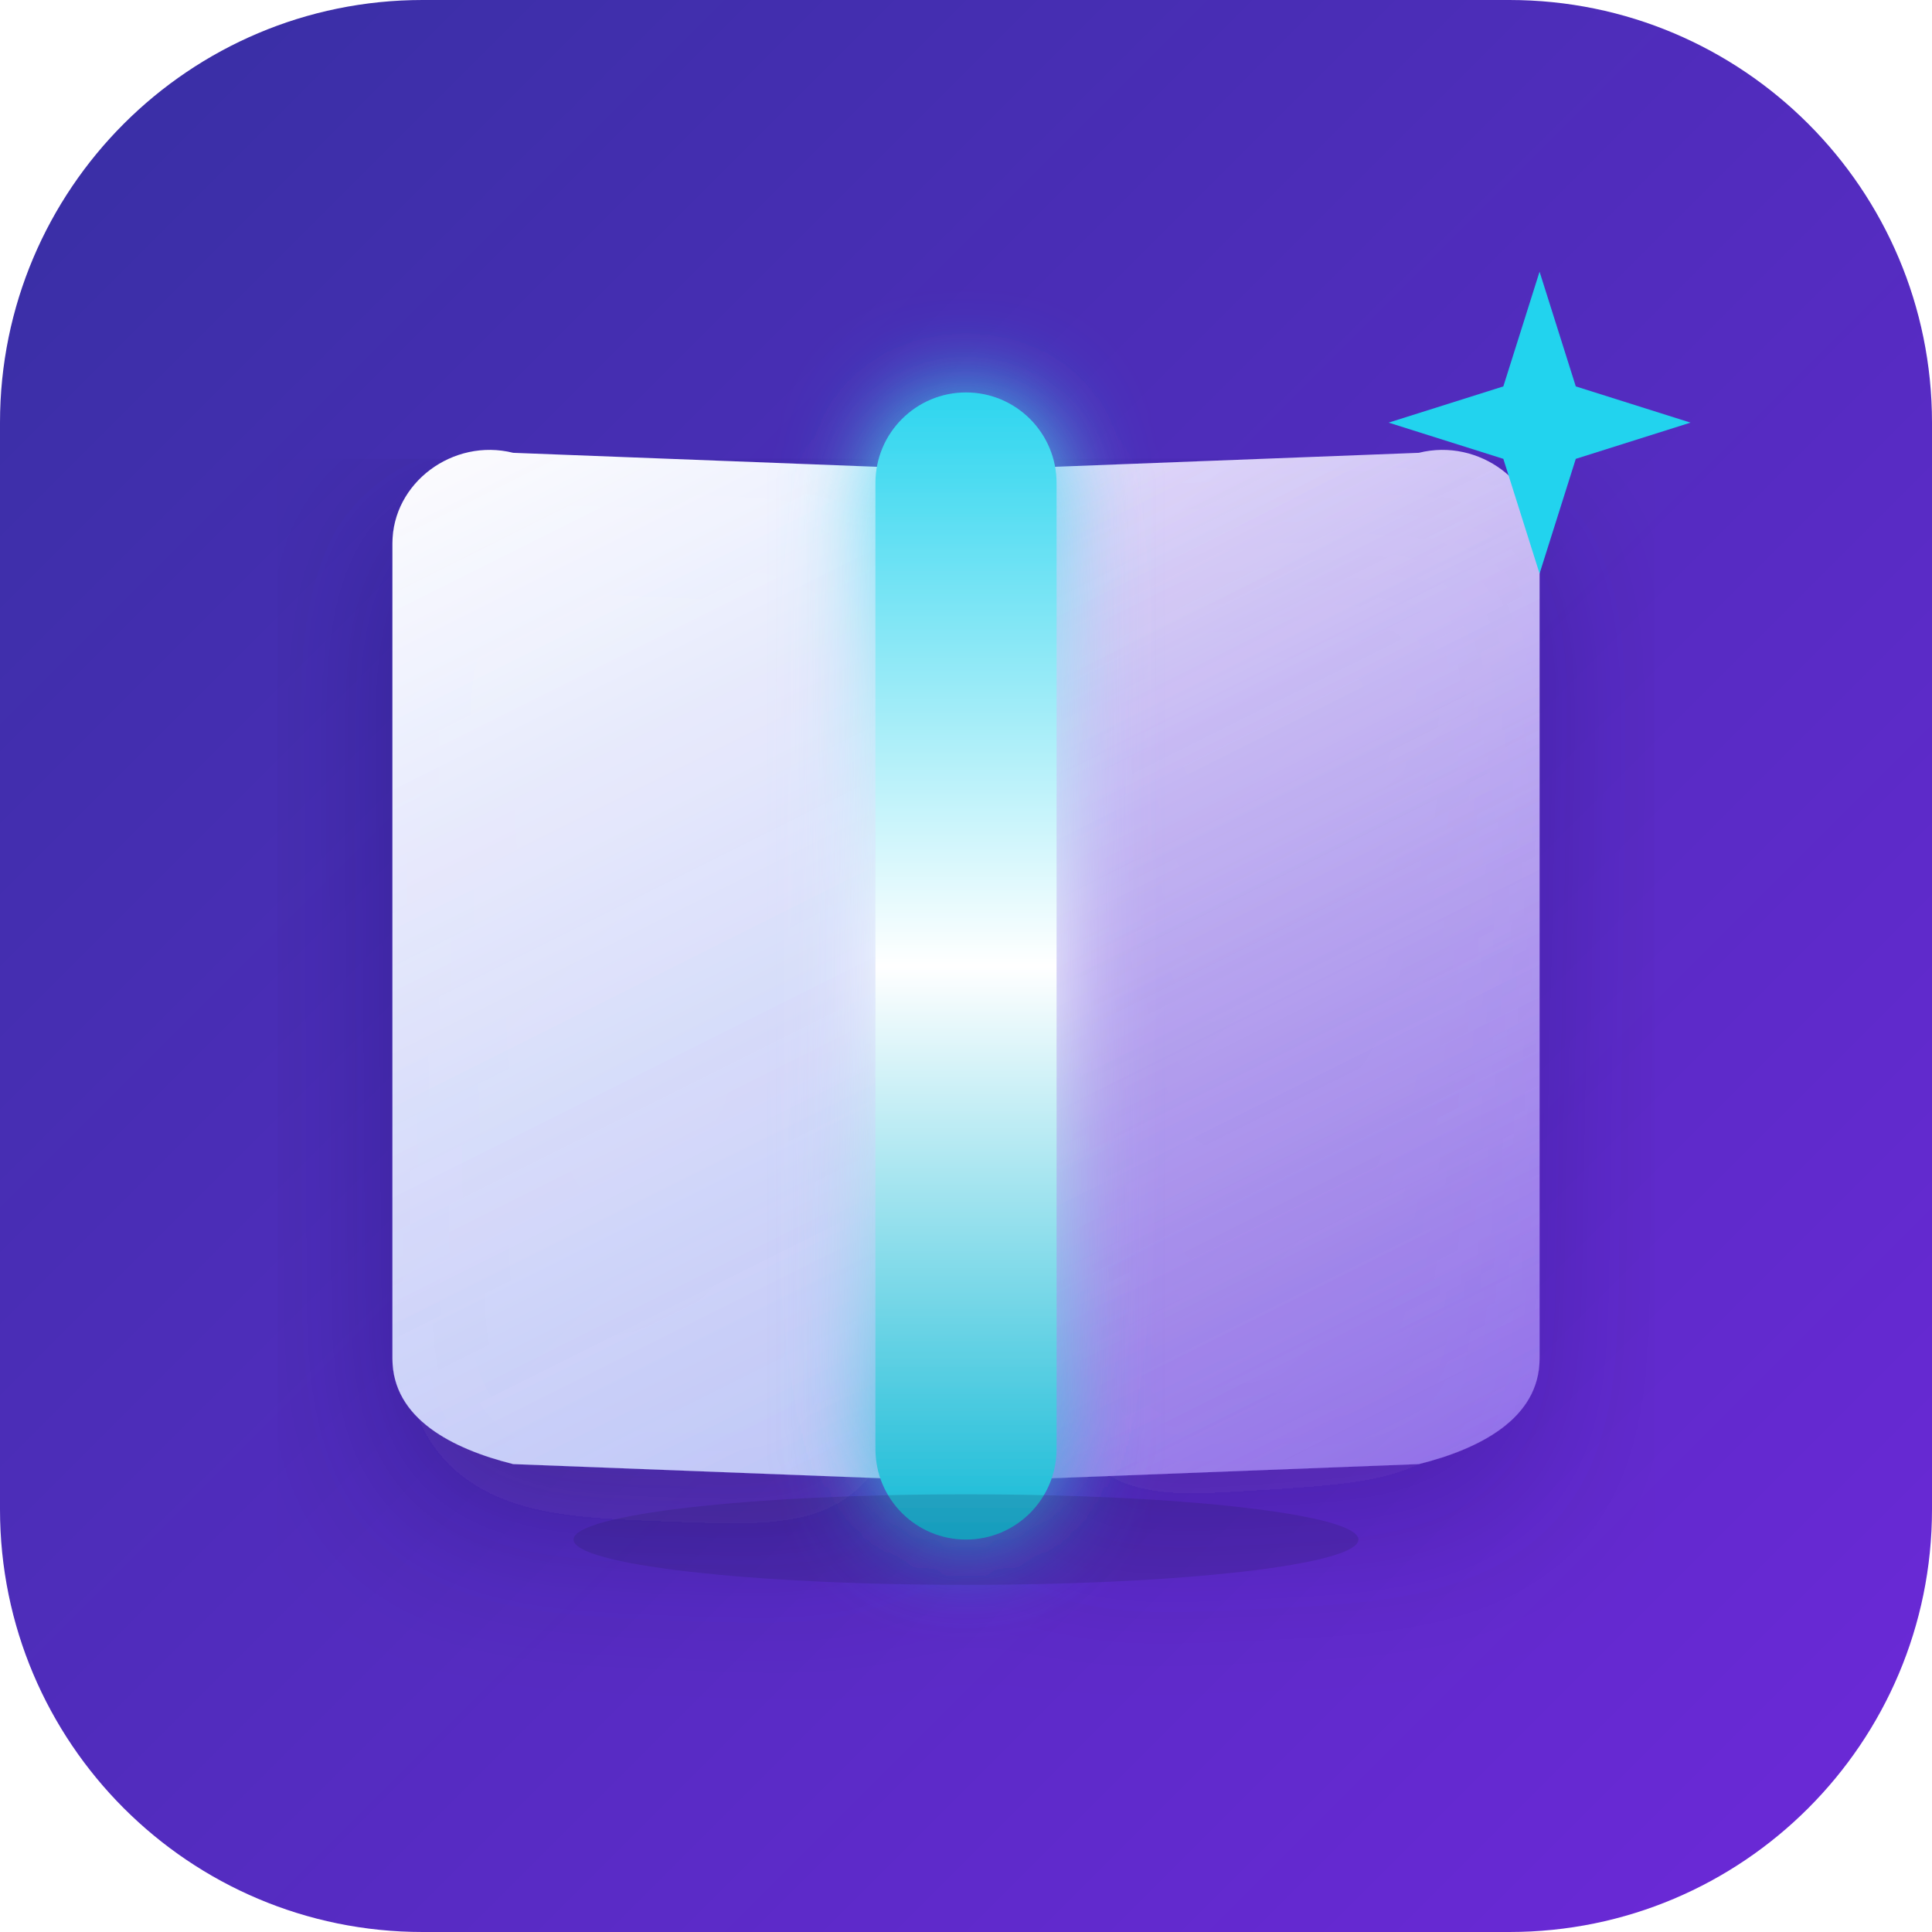
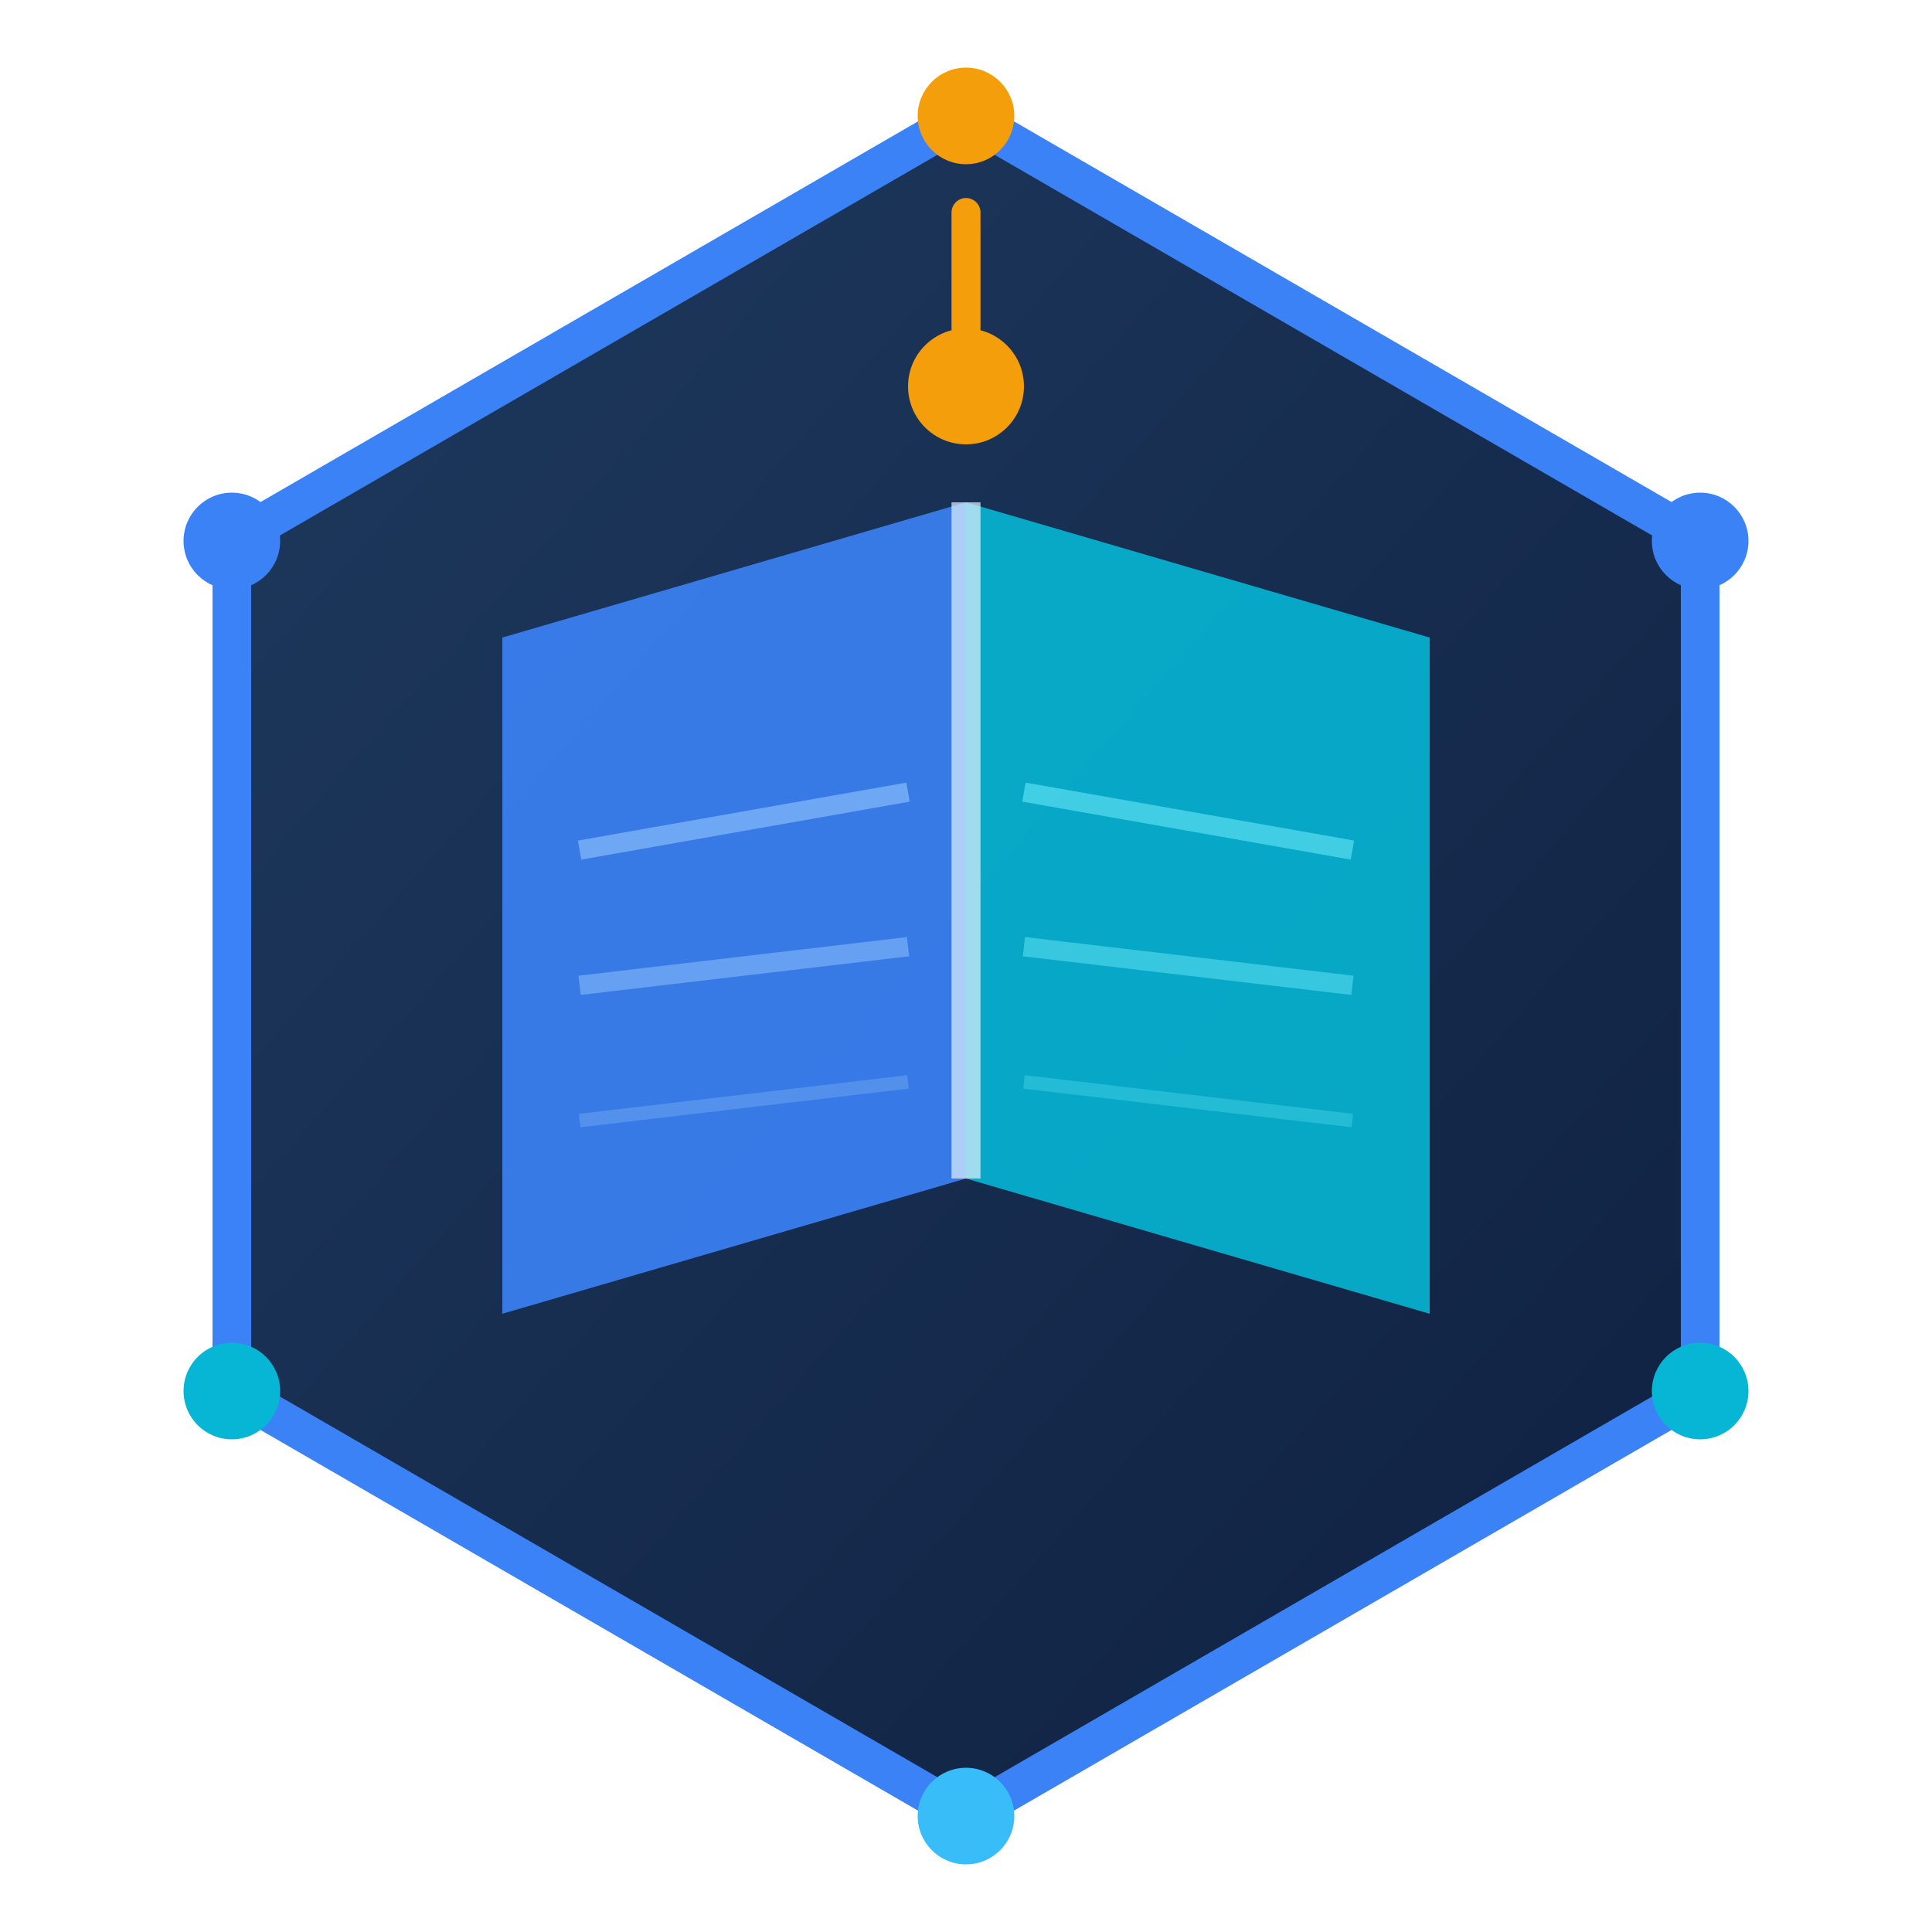
- <svg xmlns="http://www.w3.org/2000/svg" viewBox="0 0 64 64" fill="none">
+ <svg xmlns="http://www.w3.org/2000/svg" width="100" height="100" viewBox="0 0 100 100">
  <defs>
-     <linearGradient id="bg" x1="0" y1="0" x2="64" y2="64" gradientUnits="userSpaceOnUse">
-       <stop offset="0%" stop-color="#3730A3" />
-       <stop offset="100%" stop-color="#6D28D9" />
+     <linearGradient id="bg" x1="0%" y1="0%" x2="100%" y2="100%">
+       <stop offset="0%" stop-color="#1E3A5F" />
+       <stop offset="100%" stop-color="#0F2040" />
    </linearGradient>
-     <linearGradient id="pL" x1="12" y1="14" x2="30" y2="50" gradientUnits="userSpaceOnUse">
-       <stop offset="0%" stop-color="#FFFFFF" />
-       <stop offset="100%" stop-color="#C7D2FE" stop-opacity="0.9" />
-     </linearGradient>
-     <linearGradient id="pR" x1="34" y1="14" x2="52" y2="50" gradientUnits="userSpaceOnUse">
-       <stop offset="0%" stop-color="#EDE9FE" stop-opacity="0.95" />
-       <stop offset="100%" stop-color="#A78BFA" stop-opacity="0.65" />
-     </linearGradient>
-     <linearGradient id="spine" x1="0" y1="12" x2="0" y2="52" gradientUnits="userSpaceOnUse">
-       <stop offset="0%" stop-color="#22D3EE" />
-       <stop offset="50%" stop-color="#FFFFFF" />
-       <stop offset="100%" stop-color="#06B6D4" />
-     </linearGradient>
-     <filter id="glow" x="-100%" y="-20%" width="300%" height="140%">
-       <feGaussianBlur stdDeviation="1.5" result="blur" />
-       <feMerge>
-         <feMergeNode in="blur" />
-         <feMergeNode in="SourceGraphic" />
-       </feMerge>
-     </filter>
-     <filter id="shadow" x="-10%" y="-5%" width="120%" height="130%">
-       <feDropShadow dx="0" dy="2" stdDeviation="2.5" flood-color="#1E1B4B" flood-opacity="0.3" />
-     </filter>
  </defs>
-   <rect width="64" height="64" rx="14" fill="url(#bg)" />
-   <g filter="url(#shadow)">
-     <path d="M 13 18 C 13 16 15 14.5 17 15 L 30 15.5 L 30 49 L 17 48.5 C 15 48 13 47 13 45 Z" fill="url(#pL)" />
-     <path d="M 51 18 C 51 16 49 14.5 47 15 L 34 15.5 L 34 49 L 47 48.5 C 49 48 51 47 51 45 Z" fill="url(#pR)" />
-   </g>
-   <rect x="29" y="13" width="6" height="38" rx="3" fill="url(#spine)" filter="url(#glow)" />
-   <path d="M 51 9 L 52.2 12.8 L 56 14 L 52.2 15.2 L 51 19 L 49.8 15.2 L 46 14 L 49.8 12.8 Z" fill="#22D3EE" />
-   <ellipse cx="32" cy="51" rx="13" ry="1.5" fill="#1E1B4B" opacity="0.18" />
+   <polygon points="50,6 88,28 88,72 50,94 12,72 12,28" fill="url(#bg)" stroke="#3B82F6" stroke-width="2" />
+   <circle cx="50" cy="6" r="2.5" fill="#F59E0B" />
+   <circle cx="88" cy="28" r="2.5" fill="#3B82F6" />
+   <circle cx="88" cy="72" r="2.5" fill="#06B6D4" />
+   <circle cx="50" cy="94" r="2.5" fill="#38BDF8" />
+   <circle cx="12" cy="72" r="2.5" fill="#06B6D4" />
+   <circle cx="12" cy="28" r="2.5" fill="#3B82F6" />
+   <path d="M50,26 L26,33 L26,68 L50,61 Z" fill="#3B82F6" opacity="0.9" />
+   <path d="M50,26 L74,33 L74,68 L50,61 Z" fill="#06B6D4" opacity="0.9" />
+   <line x1="50" y1="26" x2="50" y2="61" stroke="#E0F2FE" stroke-width="1.5" opacity="0.7" />
+   <line x1="30" y1="44" x2="47" y2="41" stroke="#93C5FD" stroke-width="1" opacity="0.6" />
+   <line x1="30" y1="51" x2="47" y2="49" stroke="#93C5FD" stroke-width="1" opacity="0.5" />
+   <line x1="30" y1="58" x2="47" y2="56" stroke="#93C5FD" stroke-width="0.7" opacity="0.3" />
+   <line x1="53" y1="41" x2="70" y2="44" stroke="#67E8F9" stroke-width="1" opacity="0.6" />
+   <line x1="53" y1="49" x2="70" y2="51" stroke="#67E8F9" stroke-width="1" opacity="0.5" />
+   <line x1="53" y1="56" x2="70" y2="58" stroke="#67E8F9" stroke-width="0.7" opacity="0.3" />
+   <circle cx="50" cy="20" r="3" fill="#F59E0B" />
+   <line x1="50" y1="11" x2="50" y2="17" stroke="#F59E0B" stroke-width="1.5" stroke-linecap="round" />
</svg>
